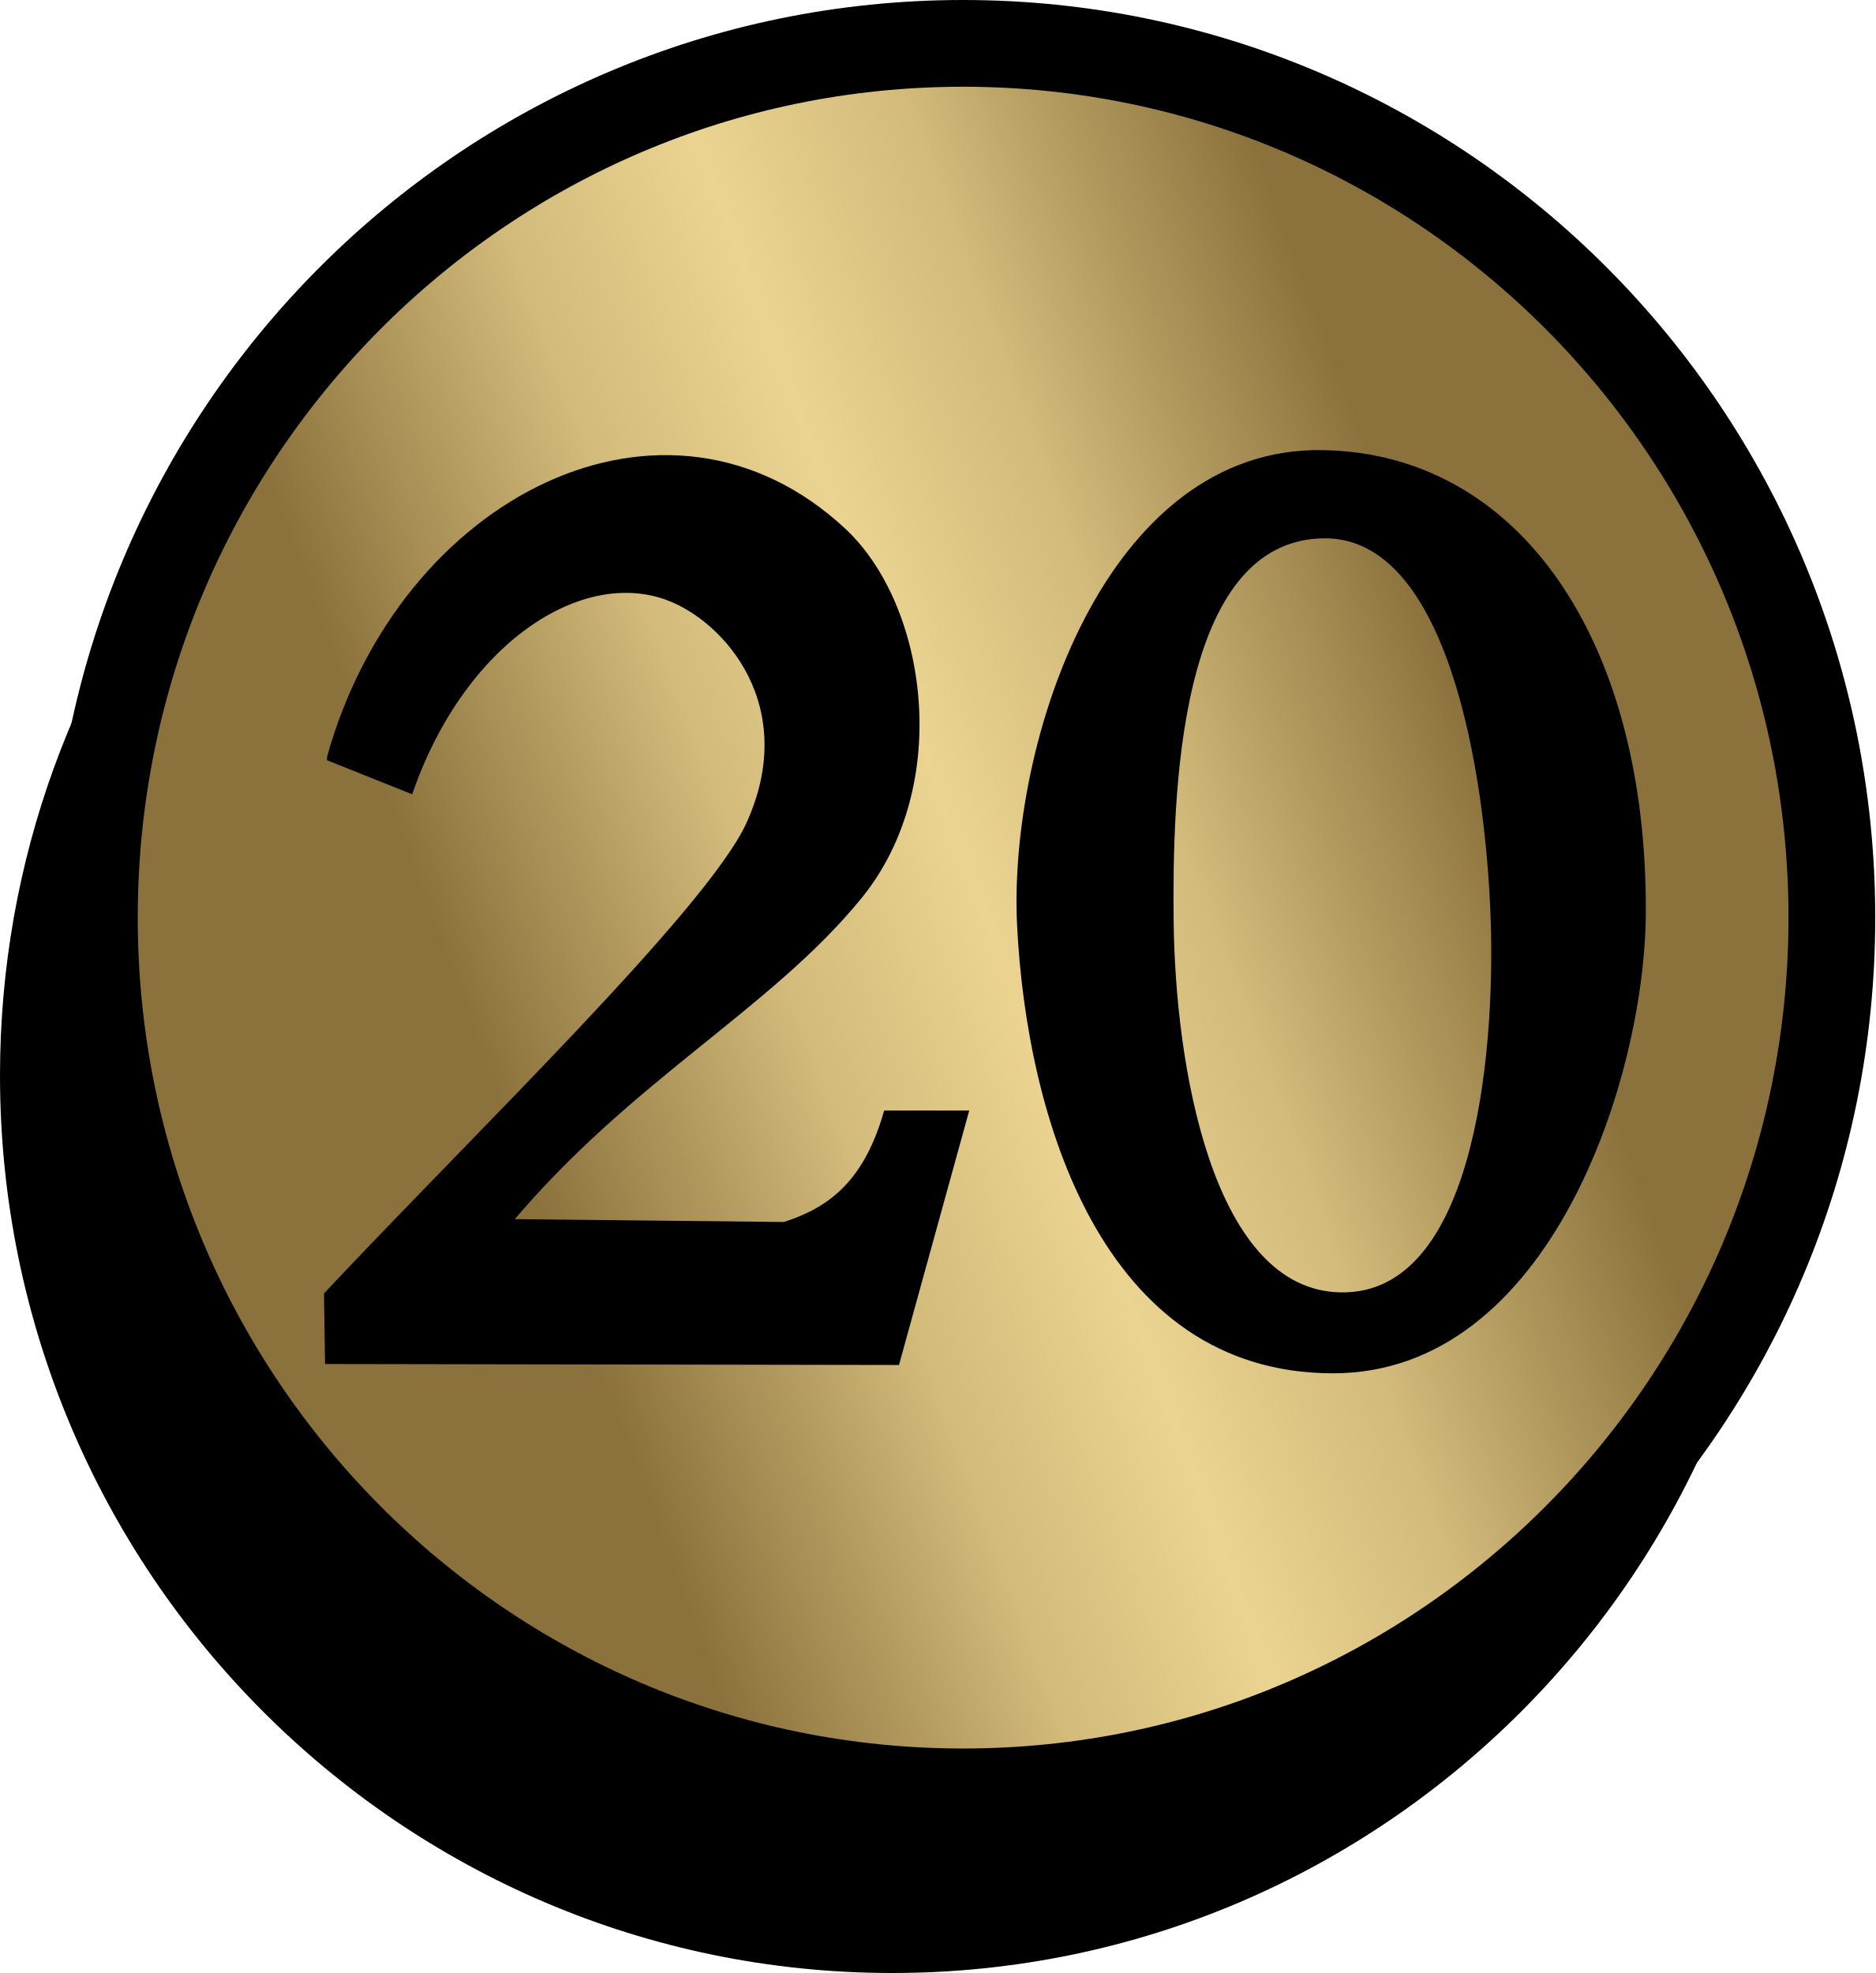
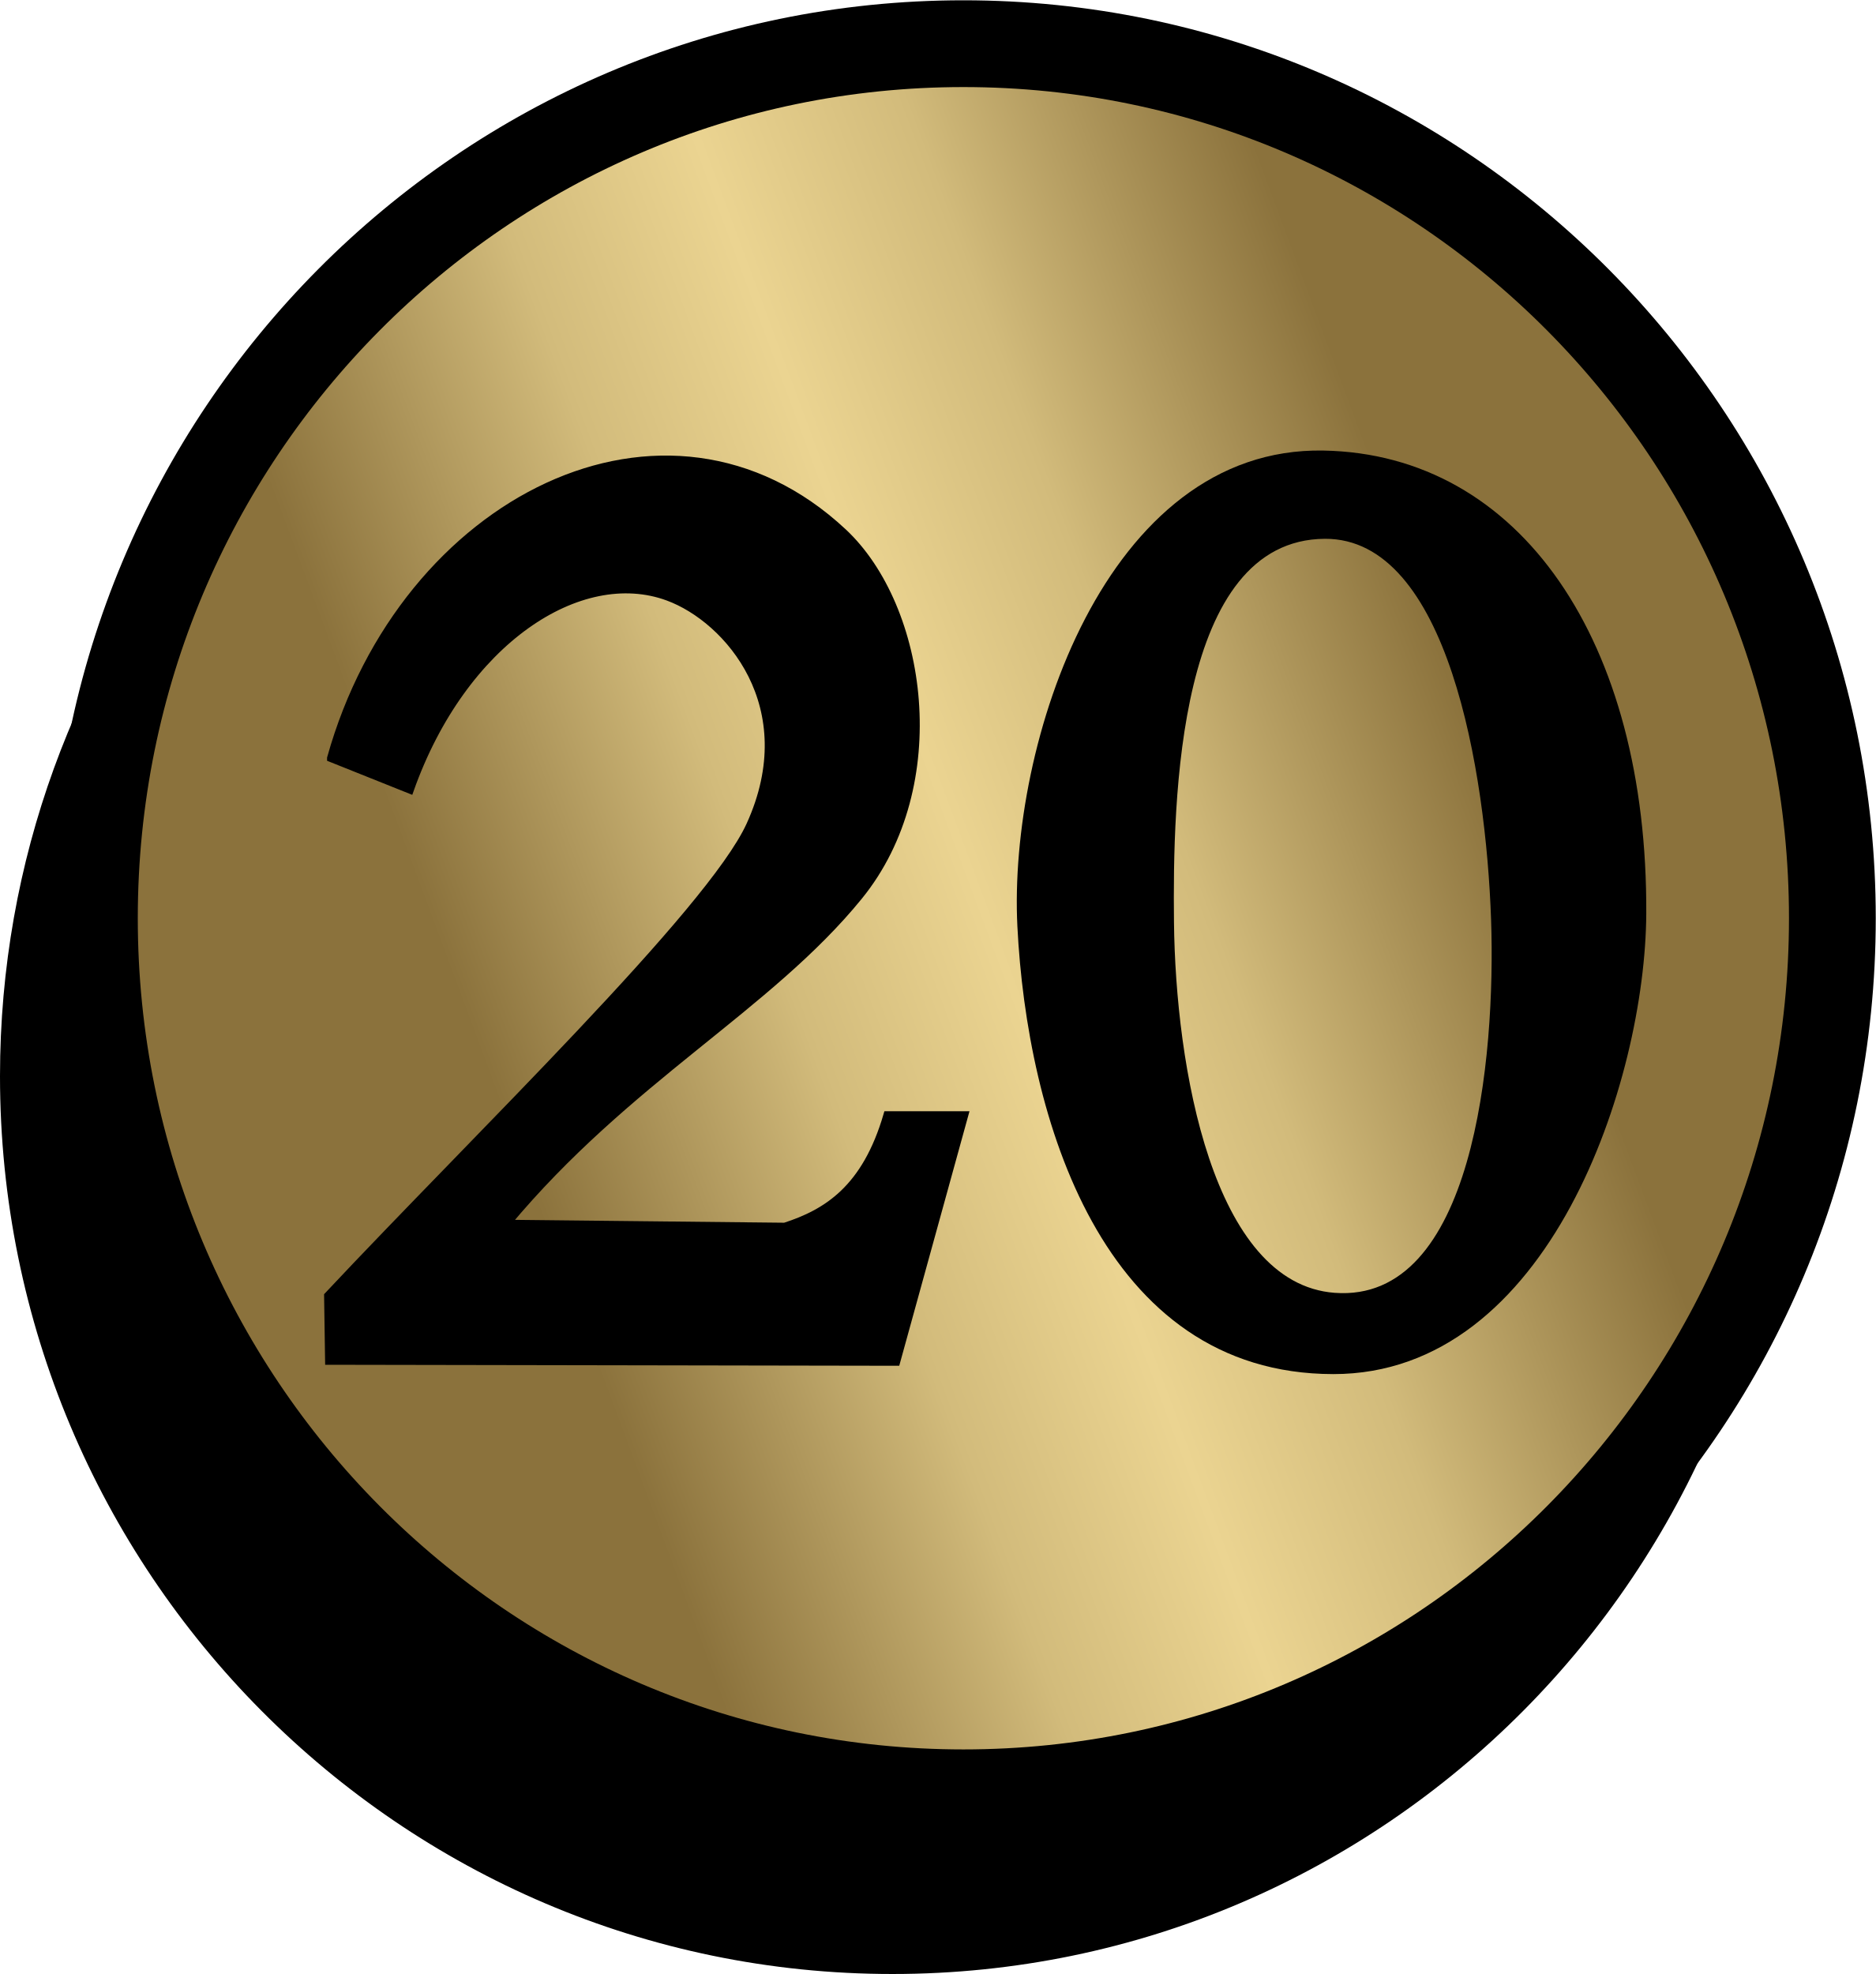
- <svg xmlns="http://www.w3.org/2000/svg" xmlns:xlink="http://www.w3.org/1999/xlink" version="1.1" width="600" height="631.302">
-   <linearGradient x1="358.236" y1="-1069.931" x2="233.506" y2="-1023.563" id="linearGradient4064" xlink:href="#linearGradient642" gradientUnits="userSpaceOnUse" gradientTransform="matrix(2.506845,0,0,2.506845,-459.3795,2828.047)" />
+ <svg xmlns="http://www.w3.org/2000/svg" xmlns:xlink="http://www.w3.org/1999/xlink" version="1.1" width="600" height="631.395" id="svg9">
+   <defs id="defs9" />
+   <linearGradient x1="358.236" y1="-1069.931" x2="233.506" y2="-1023.563" id="linearGradient4064" xlink:href="#linearGradient642" gradientUnits="userSpaceOnUse" gradientTransform="matrix(2.506845,0,0,2.506845,-459.3795,2828.14)" />
  <linearGradient x1="0" y1="0" x2="1" y2="0" id="linearGradient642" gradientUnits="userSpaceOnUse" gradientTransform="matrix(31.89551,0,0,-31.89551,466.7363,146.3984)" spreadMethod="pad">
-     <stop style="stop-color:#8b723c" offset="0" />
-     <stop style="stop-color:#d2bb7b" offset="0.3" />
-     <stop style="stop-color:#ebd491" offset="0.5" />
-     <stop style="stop-color:#d2bb7b" offset="0.7" />
-     <stop style="stop-color:#8b723c" offset="1" />
+     <stop style="stop-color:#8b723c" offset="0" id="stop1" />
+     <stop style="stop-color:#d2bb7b" offset="0.3" id="stop2" />
+     <stop style="stop-color:#ebd491" offset="0.5" id="stop3" />
+     <stop style="stop-color:#d2bb7b" offset="0.7" id="stop4" />
+     <stop style="stop-color:#8b723c" offset="1" id="stop5" />
  </linearGradient>
-   <path style="stroke:#000000;stroke-width:34.173;stroke-miterlimit:4" d="m 582.913,293.613 a 274.754,276.527 0 1 1 -549.508,0 274.754,276.527 0 1 1 549.508,0 z" />
-   <path style="fill:url(#linearGradient4064);stroke:#000000;stroke-width:21.34;stroke-miterlimit:4" d="m 582.913,293.613 a 274.754,276.527 0 1 1 -549.508,0 274.754,276.527 0 1 1 549.508,0 z" />
-   <path style="stroke-width:8.513" d="M 64.853,161.95 C 24.336,211.54 0,274.999 0,344.111 0,502.563 127.921,631.302 285.467,631.302 c 157.547,0 285.389,-128.739 285.389,-287.19 l -15.771,69.378 -33.462,54.699 -53.578,49.326 -60.514,33.447 -50.942,16.319 -59.026,2.014 -50.861,-6.467 L 187.844,539.19 124.684,501.008 74.927,441.3 46.5,374.019 34.013,299.868 38.581,237.382 Z" />
-   <path style="stroke:#000000;stroke-width:2.524px" d="m 105.88,242.388 25.242,10.097 c 16.955,-47.77 54.484,-72.023 82.563,-61.694 19.323,7.109 43.559,35.14 26.295,73.053 -12.631,27.739 -87.621,99.937 -135.047,150.508 l 0.316,20.825 181.43,0.316 21.772,-78.883 H 283.839 c -6.886,23.536 -19.265,31.278 -32.815,35.655 l -88.98,-0.947 c 38.537,-46.326 83.78,-69.241 112.644,-104.756 28.883,-35.538 20.693,-92.41 -5.048,-116.431 -56.396,-52.625 -140.601,-10.51 -163.76,72.256 z" />
-   <path style="stroke-width:8.027" d="m 423.335,144.019 c -69.817,-1.269 -100.82,93.886 -97.904,152.162 3.051,60.981 26.973,143.165 101.027,143.238 69.217,0.068 99.852,-94.001 100.135,-147.254 0.464,-87.136 -40.302,-147.002 -103.259,-148.146 z m 0.446,28.226 c 39.353,-0.225 51.52,74.469 53.168,121.705 1.557,44.619 -5.656,122.809 -50.044,119.474 -39.069,-2.936 -50.887,-72.395 -51.383,-118.581 -0.421,-39.208 1.031,-122.328 48.259,-122.597 z" />
+   <path style="stroke:#000000;stroke-width:34.173;stroke-miterlimit:4" d="m 582.913,293.706 a 274.754,276.527 0 1 1 -549.508,0 274.754,276.527 0 1 1 549.508,0 z" id="path5" />
+   <path style="fill:url(#linearGradient4064);stroke:#000000;stroke-width:21.34;stroke-miterlimit:4" d="m 582.913,293.706 a 274.754,276.527 0 1 1 -549.508,0 274.754,276.527 0 1 1 549.508,0 z" id="path6" />
+   <path style="stroke-width:8.513" d="M 64.853,162.043 C 24.336,211.632 0,275.092 0,344.204 c 0,158.451 127.921,287.19 285.467,287.19 157.547,0 285.389,-128.739 285.389,-287.19 l -15.771,69.378 -33.462,54.699 -53.578,49.326 -60.514,33.447 -50.942,16.319 -59.026,2.014 -50.861,-6.467 L 187.844,539.283 124.684,501.101 74.927,441.392 46.5,374.112 34.013,299.96 38.581,237.475 Z" id="path7" />
+   <path style="stroke:#000000;stroke-width:2.524px" d="m 105.88,242.481 25.242,10.097 c 16.955,-47.77 54.484,-72.023 82.563,-61.694 19.323,7.109 43.559,35.14 26.295,73.053 -12.631,27.739 -87.621,99.937 -135.047,150.508 l 0.316,20.825 181.43,0.316 21.772,-78.883 H 283.839 c -6.886,23.536 -19.265,31.278 -32.815,35.655 l -88.98,-0.947 c 38.537,-46.326 83.78,-69.241 112.644,-104.756 28.883,-35.538 20.693,-92.41 -5.048,-116.431 -56.396,-52.625 -140.601,-10.51 -163.76,72.256 z" id="path8" />
+   <path style="stroke-width:8.027" d="m 423.335,144.112 c -69.817,-1.269 -100.82,93.886 -97.904,152.162 3.051,60.981 26.973,143.165 101.027,143.238 69.217,0.068 99.852,-94.001 100.135,-147.254 0.464,-87.136 -40.302,-147.002 -103.259,-148.146 z m 0.446,28.226 c 39.353,-0.225 51.52,74.469 53.168,121.705 1.557,44.619 -5.656,122.809 -50.044,119.474 -39.069,-2.936 -50.887,-72.395 -51.383,-118.581 -0.421,-39.208 1.031,-122.328 48.259,-122.597 z" id="path9" />
</svg>
